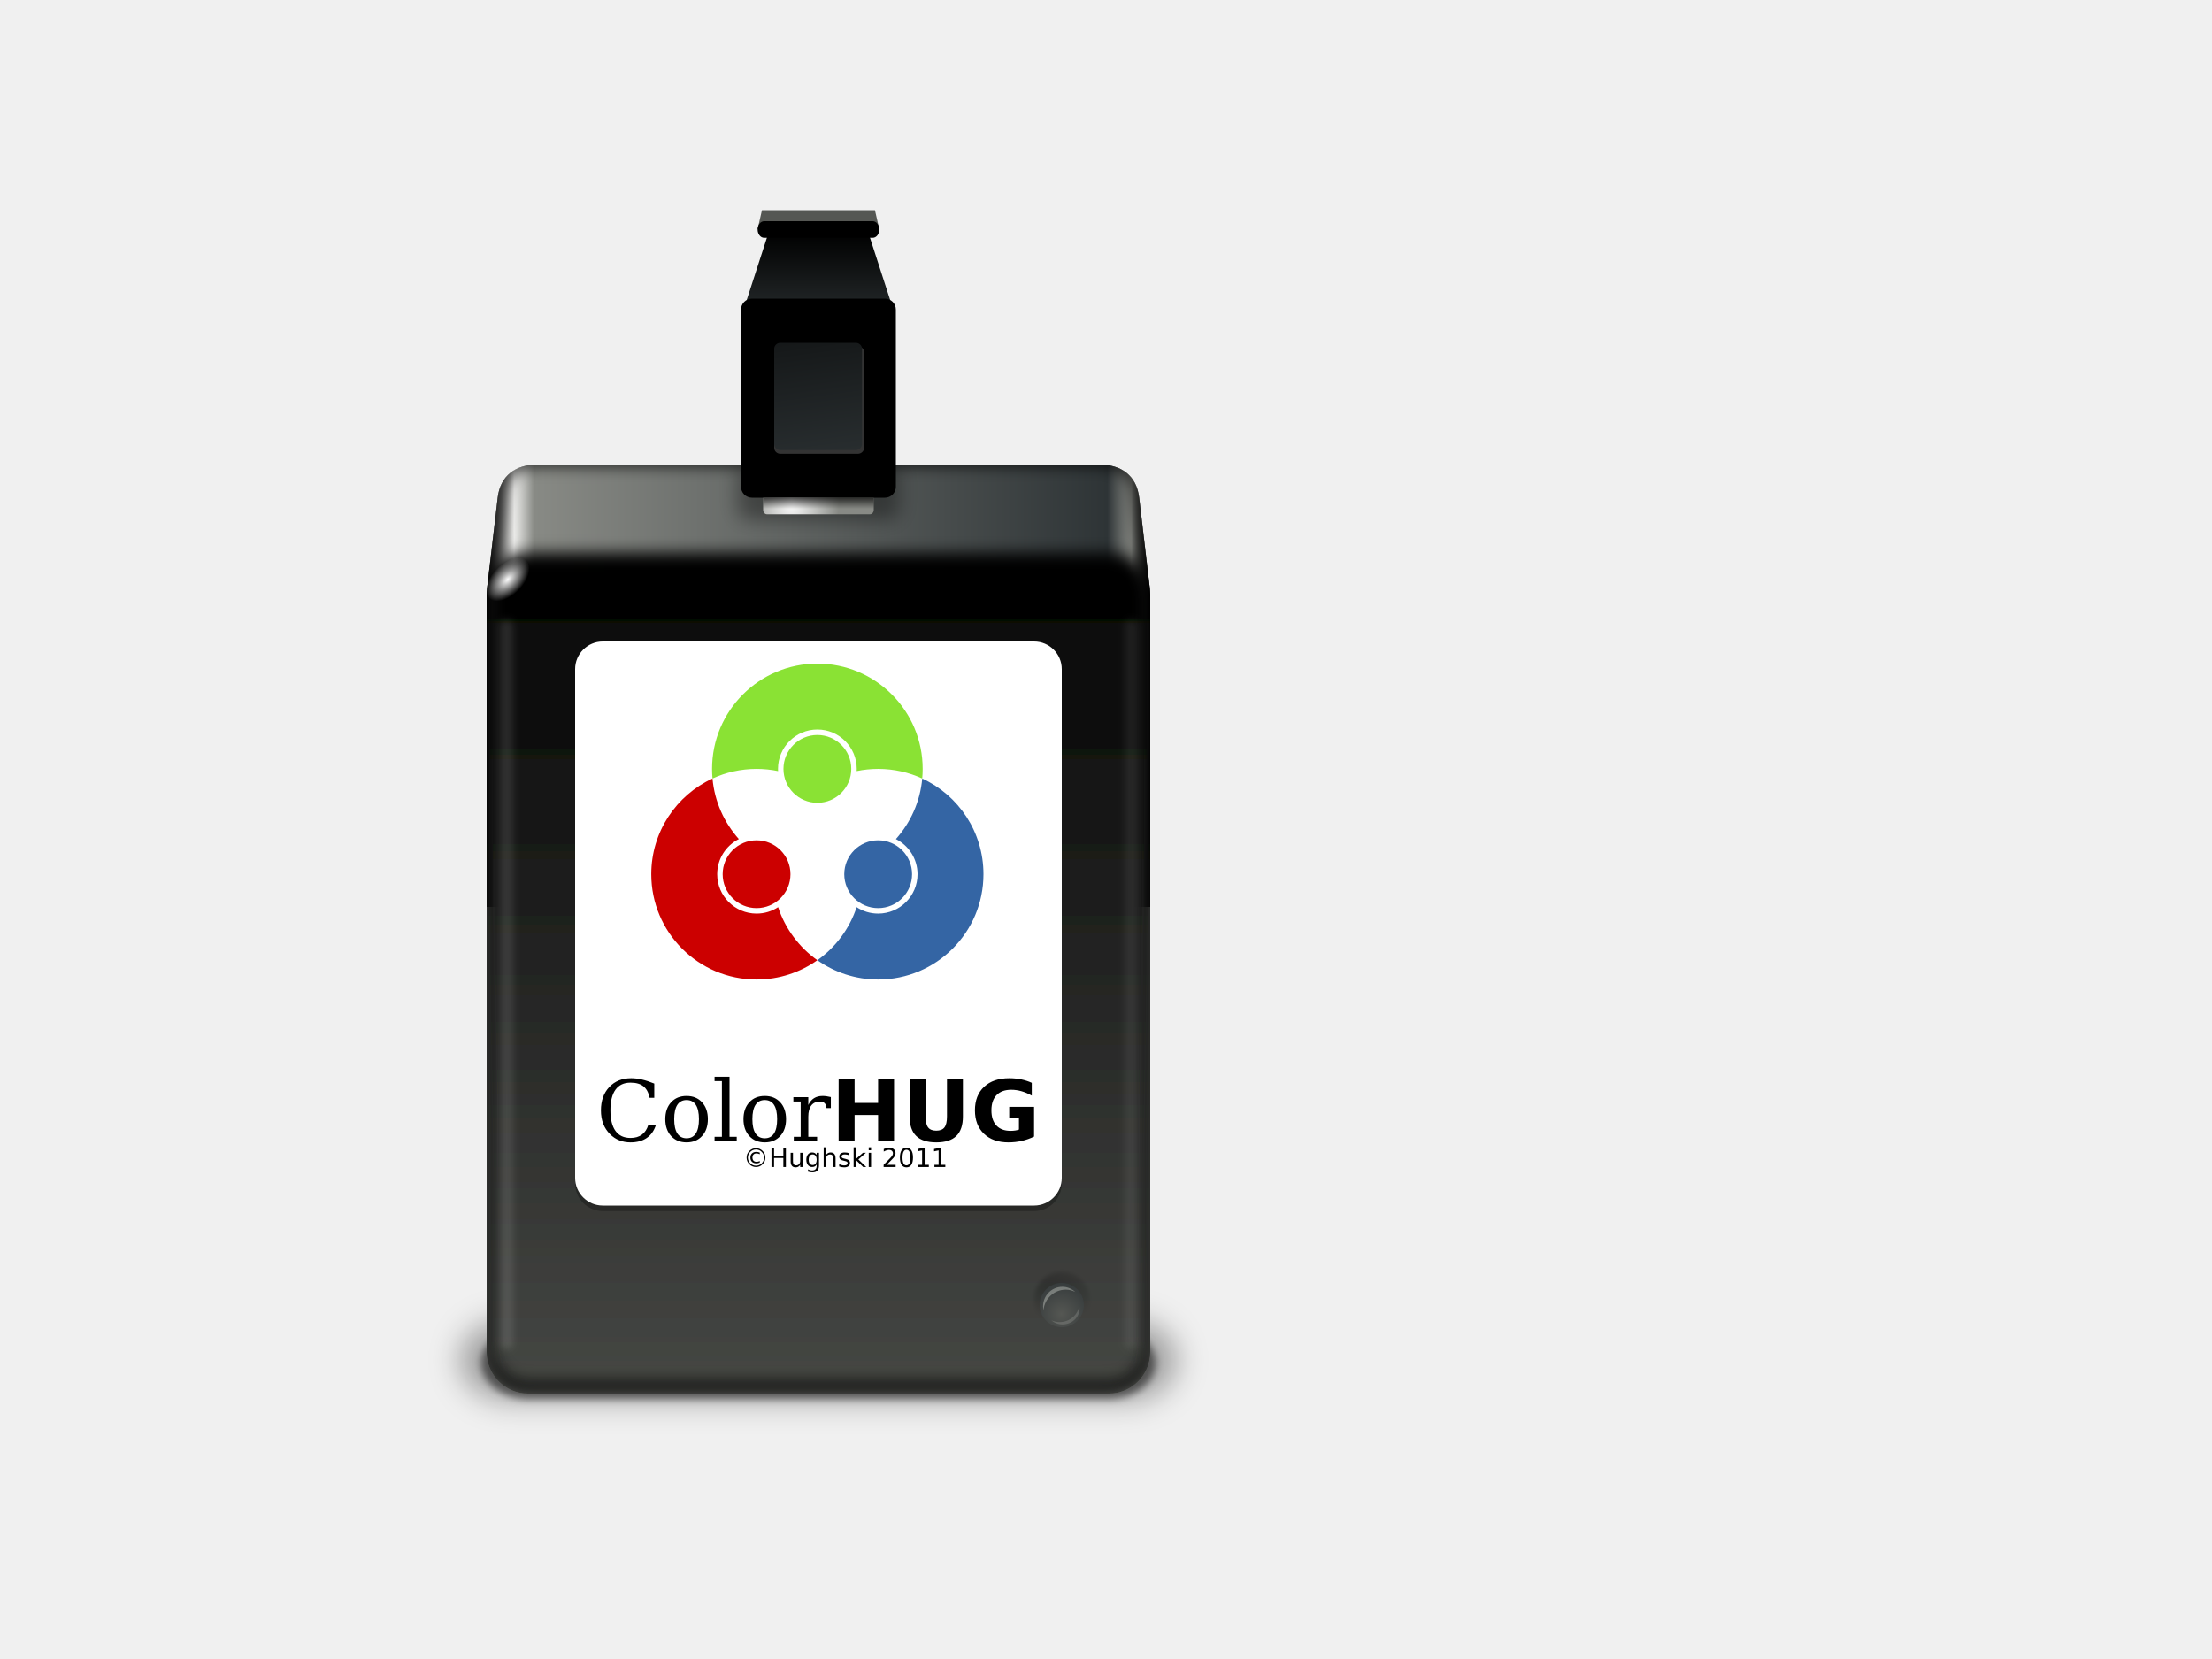
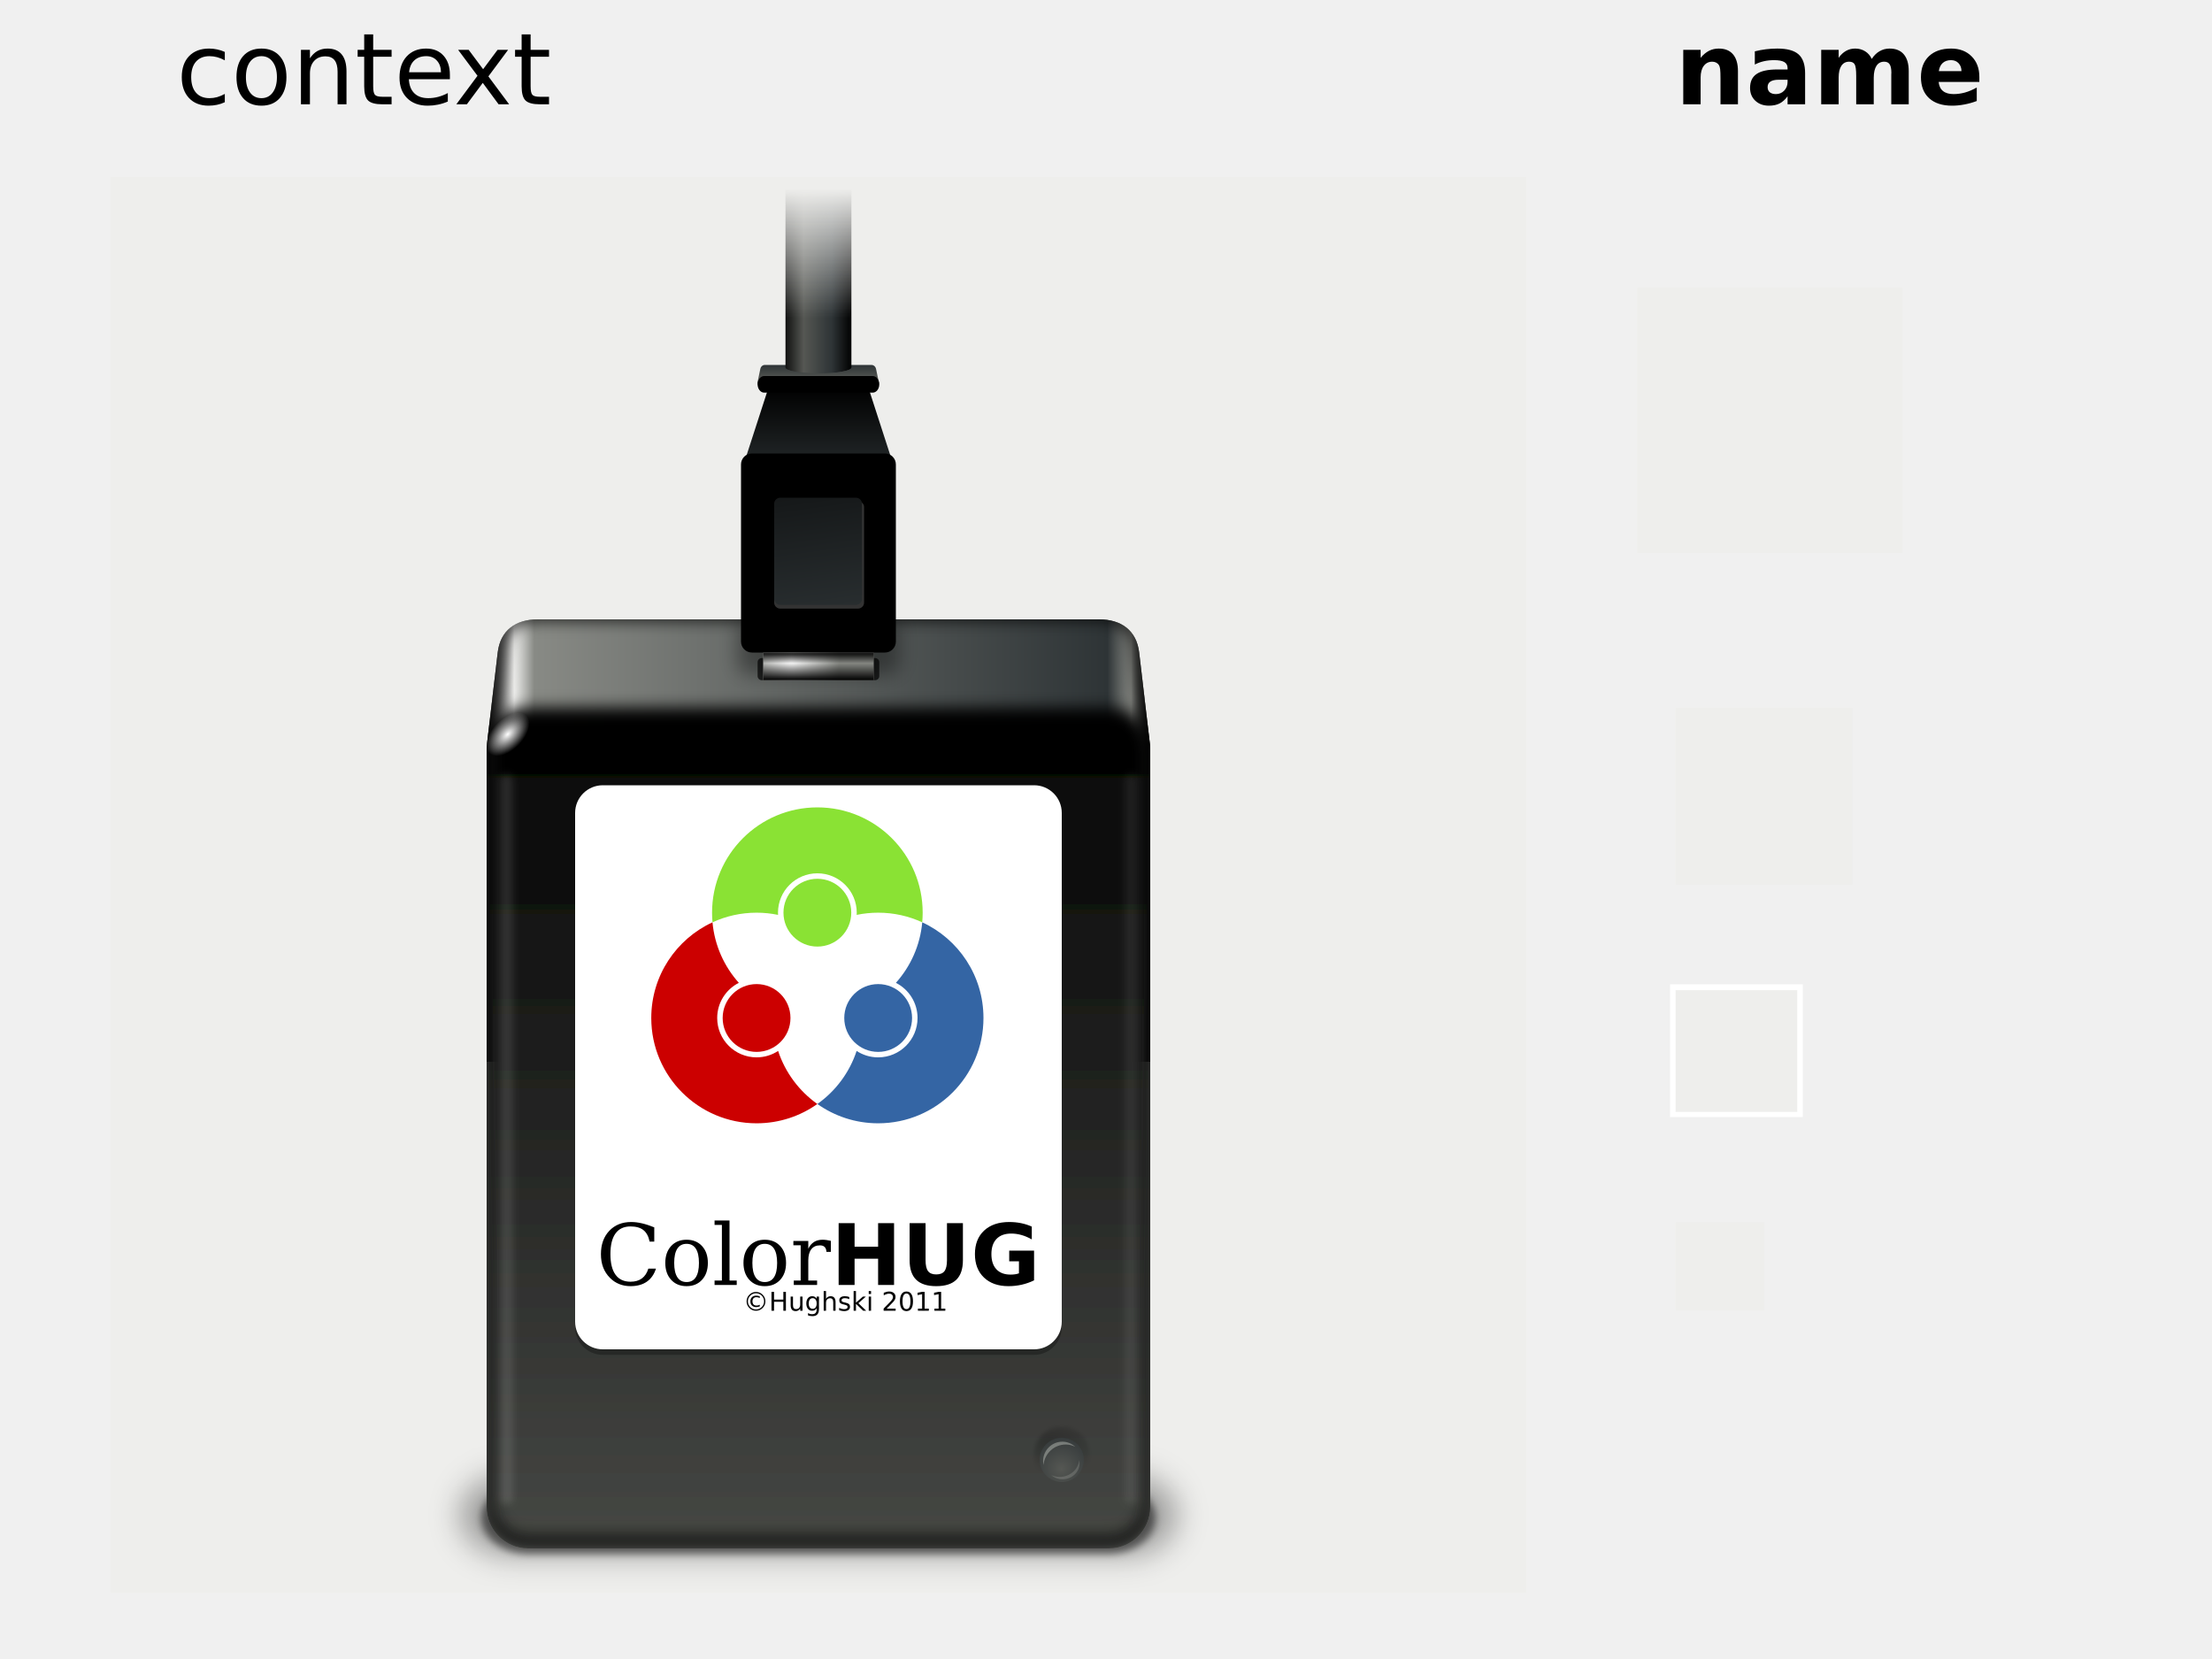
<svg xmlns="http://www.w3.org/2000/svg" xmlns:xlink="http://www.w3.org/1999/xlink" width="400" height="300" id="svg11300" version="1.0" style="display:inline;enable-background:new">
  <defs id="defs3">
+     <linearGradient id="linearGradient4132">
+       <stop style="stop-color:#000000;stop-opacity:1" offset="0" id="stop4134" />
+       <stop style="stop-color:#ffffff;stop-opacity:1" offset="1" id="stop4136" />
+     </linearGradient>
+     <linearGradient id="linearGradient4072">
+       <stop style="stop-color:#000000;stop-opacity:1;" offset="0" id="stop4074" />
+       <stop id="stop4082" offset="0.319" style="stop-color:#555753;stop-opacity:1" />
+       <stop id="stop4080" offset="0.721" style="stop-color:#2e3436;stop-opacity:1" />
+       <stop style="stop-color:#000000;stop-opacity:1" offset="1" id="stop4076" />
+     </linearGradient>
+     <linearGradient id="linearGradient3945">
+       <stop style="stop-color:#555753;stop-opacity:1;" offset="0" id="stop3947" />
+       <stop style="stop-color:#2e3436;stop-opacity:1" offset="1" id="stop3949" />
+     </linearGradient>
+     <linearGradient id="linearGradient3932">
+       <stop style="stop-color:#000000;stop-opacity:1;" offset="0" id="stop3934" />
+       <stop style="stop-color:#000000;stop-opacity:0;" offset="1" id="stop3936" />
+     </linearGradient>
    <linearGradient id="linearGradient4128">
-       <stop style="stop-color:#000000;stop-opacity:1;" offset="0" id="stop4130" />
+       <stop style="stop-color:#000000;stop-opacity:0.814" offset="0" id="stop4130" />
      <stop style="stop-color:#000000;stop-opacity:0;" offset="1" id="stop4132" />
    </linearGradient>
    <linearGradient id="linearGradient4071">
      <stop id="stop4073" offset="0" style="stop-color:#ffffff;stop-opacity:1" />
      <stop id="stop4075" offset="1" style="stop-color:#888a85;stop-opacity:1" />
    </linearGradient>
    <linearGradient id="linearGradient4028">
      <stop style="stop-color:#ffffff;stop-opacity:1" offset="0" id="stop4031" />
      <stop style="stop-color:#d3d7cf;stop-opacity:1" offset="1" id="stop4033" />
    </linearGradient>
    <linearGradient id="linearGradient3952">
      <stop style="stop-color:#000000;stop-opacity:1" offset="0" id="stop3954" />
      <stop style="stop-color:#2e3436;stop-opacity:1" offset="1" id="stop3956" />
    </linearGradient>
    <linearGradient id="linearGradient3908">
      <stop style="stop-color:#000000;stop-opacity:1;" offset="0" id="stop3910" />
      <stop style="stop-color:#2e3436;stop-opacity:1" offset="1" id="stop3912" />
    </linearGradient>
    <linearGradient id="linearGradient4335">
      <stop style="stop-color:#000000;stop-opacity:1;" offset="0" id="stop4337" />
      <stop style="stop-color:#000000;stop-opacity:0;" offset="1" id="stop4339" />
    </linearGradient>
    <linearGradient id="linearGradient4213">
      <stop style="stop-color:#555753;stop-opacity:1" offset="0" id="stop4215" />
      <stop style="stop-color:#2e3436;stop-opacity:1" offset="1" id="stop4217" />
    </linearGradient>
    <linearGradient id="linearGradient4092">
      <stop style="stop-color:#000000;stop-opacity:1" offset="0" id="stop4094" />
      <stop style="stop-color:#555753;stop-opacity:1" offset="1" id="stop4096" />
    </linearGradient>
    <linearGradient id="linearGradient4084">
      <stop style="stop-color:#ffffff;stop-opacity:1;" offset="0" id="stop4086" />
      <stop style="stop-color:#ffffff;stop-opacity:0;" offset="1" id="stop4088" />
    </linearGradient>
    <linearGradient id="linearGradient4020">
      <stop style="stop-color:#000000;stop-opacity:1" offset="0" id="stop4022" />
      <stop id="stop4028" offset="0.043" style="stop-color:#eeeeec;stop-opacity:1" />
      <stop style="stop-color:#888a85;stop-opacity:1" offset="0.073" id="stop4030" />
      <stop id="stop4036" offset="0.935" style="stop-color:#2e3436;stop-opacity:1" />
      <stop id="stop4032" offset="0.971" style="stop-color:#888a85;stop-opacity:1" />
      <stop style="stop-color:#000000;stop-opacity:1" offset="1" id="stop4024" />
    </linearGradient>
    <clipPath clipPathUnits="userSpaceOnUse" id="clipPath3956">
      <path id="path3958" d="m 97.25,84 c -4.016,0 -6.781,2 -7.25,6 l -1.938,16.5 0,0.062 C 88.025,106.868 88,107.184 88,107.5 l 0,56.5 0,80.5 c 0,4.155 3.345,7.5 7.5,7.5 l 105,0 c 4.155,0 7.5,-3.345 7.5,-7.5 l 0,-80.5 0,-56.5 c 0,-0.316 -0.025,-0.632 -0.062,-0.938 l 0,-0.062 L 206,90 c -0.469,-4 -3.233,-6 -7.25,-6 l -101.5,0 z" style="color:#000000;fill:none;stroke:#000000;stroke-width:2;marker:none;visibility:visible;display:inline;overflow:visible;enable-background:accumulate" />
    </clipPath>
    <filter id="filter3964">
      <feGaussianBlur stdDeviation="1.44" id="feGaussianBlur3966" />
    </filter>
    <filter id="filter4008">
      <feGaussianBlur stdDeviation="1.36" id="feGaussianBlur4010" />
    </filter>
    <linearGradient xlink:href="#linearGradient4020" id="linearGradient4026" x1="87.827" y1="90" x2="208.048" y2="90" gradientUnits="userSpaceOnUse" />
    <radialGradient xlink:href="#linearGradient4084" id="radialGradient4090" cx="92.688" cy="106.438" fx="92.688" fy="106.438" r="2.438" gradientUnits="userSpaceOnUse" />
    <linearGradient xlink:href="#linearGradient4092" id="linearGradient4098" x1="150.709" y1="98.195" x2="150.709" y2="284.636" gradientUnits="userSpaceOnUse" />
    <filter id="filter4148">
      <feGaussianBlur stdDeviation="0.381" id="feGaussianBlur4150" />
    </filter>
    <radialGradient xlink:href="#linearGradient4213" id="radialGradient4219" cx="193.845" cy="241.227" fx="193.845" fy="241.227" r="5.875" gradientUnits="userSpaceOnUse" gradientTransform="matrix(1.766655,0,0,1.766655,-148.5554,-185.8258)" />
    <filter id="filter4273" x="-0.013" width="1.026" y="-0.124" height="1.248">
      <feGaussianBlur stdDeviation="0.673" id="feGaussianBlur4275" />
    </filter>
    <filter id="filter4325" x="-0.048" width="1.096" y="-0.45" height="1.9">
      <feGaussianBlur stdDeviation="2.439" id="feGaussianBlur4327" />
    </filter>
    <radialGradient xlink:href="#linearGradient4335" id="radialGradient4341" cx="191.572" cy="235.15" fx="191.572" fy="235.15" r="6.653" gradientUnits="userSpaceOnUse" gradientTransform="matrix(2.082972,6.0565865e-7,-2.9216155e-7,1.004798,-207.4677,-1.128323)" />
    <filter id="filter3838" x="-0.697" width="2.394" y="-0.012" height="1.024">
      <feGaussianBlur stdDeviation="0.672" id="feGaussianBlur3840" />
    </filter>
    <filter color-interpolation-filters="sRGB" id="filter3838-4" x="-0.697" width="2.394" y="-0.012" height="1.024">
      <feGaussianBlur stdDeviation="0.672" id="feGaussianBlur3840-6" />
    </filter>
-     <linearGradient xlink:href="#linearGradient3908" id="linearGradient3914" x1="148" y1="43.862" x2="148" y2="62.414" gradientUnits="userSpaceOnUse" gradientTransform="translate(0,-2)" />
-     <linearGradient xlink:href="#linearGradient3952" id="linearGradient3958" x1="133.434" y1="41.5" x2="140.33" y2="92" gradientUnits="userSpaceOnUse" gradientTransform="translate(0,-2)" />
-     <filter id="filter3986" x="-0.073" width="1.146" y="-0.205" height="1.409">
-       <feGaussianBlur stdDeviation="0.853" id="feGaussianBlur3988" />
-     </filter>
+     <linearGradient xlink:href="#linearGradient3908" id="linearGradient3914" x1="148" y1="43.862" x2="148" y2="62.414" gradientUnits="userSpaceOnUse" gradientTransform="translate(0,26)" />
+     <linearGradient xlink:href="#linearGradient3952" id="linearGradient3958" x1="133.434" y1="41.5" x2="140.33" y2="92" gradientUnits="userSpaceOnUse" gradientTransform="translate(0,26)" />
    <filter id="filter4022" x="-0.139" width="1.279" y="-0.391" height="1.781">
      <feGaussianBlur stdDeviation="1.627" id="feGaussianBlur4024" />
    </filter>
    <radialGradient xlink:href="#linearGradient4028" id="radialGradient4035" cx="142.145" cy="90.235" fx="142.145" fy="90.235" r="12" gradientTransform="matrix(1,0,0,1.654779,0,-59.31889)" gradientUnits="userSpaceOnUse" />
    <radialGradient xlink:href="#linearGradient4028-2" id="radialGradient4035-9" cx="142.145" cy="90.235" fx="142.145" fy="90.235" r="12" gradientTransform="matrix(1,0,0,1.654779,0,-59.31889)" gradientUnits="userSpaceOnUse" />
    <linearGradient id="linearGradient4028-2">
      <stop style="stop-color:#ffffff;stop-opacity:1" offset="0" id="stop4031-8" />
      <stop style="stop-color:#d3d7cf;stop-opacity:1" offset="1" id="stop4033-0" />
    </linearGradient>
-     <radialGradient r="12" fy="90.235" fx="142.145" cy="90.235" cx="142.145" gradientTransform="matrix(0.7168149,0,0,1.423404,41.2292,-38.44082)" gradientUnits="userSpaceOnUse" id="radialGradient4052" xlink:href="#linearGradient4071" />
+     <radialGradient r="12" fy="90.235" fx="142.145" cy="90.235" cx="142.145" gradientTransform="matrix(0.7168149,0,0,2.014949,41.2292,-63.06557)" gradientUnits="userSpaceOnUse" id="radialGradient4052" xlink:href="#linearGradient4071" />
    <radialGradient r="12" fy="90.235" fx="142.145" cy="90.235" cx="142.145" gradientTransform="matrix(0.7168149,0,0,1.423404,41.2292,-38.44082)" gradientUnits="userSpaceOnUse" id="radialGradient4052-0" xlink:href="#linearGradient4071-1" />
    <linearGradient id="linearGradient4071-1">
      <stop id="stop4073-6" offset="0" style="stop-color:#ffffff;stop-opacity:1" />
      <stop id="stop4075-6" offset="1" style="stop-color:#888a85;stop-opacity:1" />
    </linearGradient>
-     <linearGradient xlink:href="#linearGradient4128" id="linearGradient4134" x1="148" y1="90" x2="148" y2="92" gradientUnits="userSpaceOnUse" />
+     <linearGradient xlink:href="#linearGradient4128" id="linearGradient4134" x1="148" y1="90.374" x2="148" y2="92" gradientUnits="userSpaceOnUse" gradientTransform="translate(0,28)" />
+     <radialGradient r="12" fy="90.235" fx="142.145" cy="90.235" cx="142.145" gradientTransform="matrix(0.7168149,0,0,2.014949,41.2292,-91.06557)" gradientUnits="userSpaceOnUse" id="radialGradient4052-9" xlink:href="#linearGradient4071-8" />
+     <linearGradient id="linearGradient4071-8">
+       <stop id="stop4073-8" offset="0" style="stop-color:#ffffff;stop-opacity:1" />
+       <stop id="stop4075-5" offset="1" style="stop-color:#888a85;stop-opacity:1" />
+     </linearGradient>
+     <linearGradient xlink:href="#linearGradient3932" id="linearGradient3938" x1="148" y1="95" x2="148" y2="88.188" gradientUnits="userSpaceOnUse" gradientTransform="matrix(1,0,0,0.4587156,0,79.42202)" />
+     <linearGradient xlink:href="#linearGradient3945" id="linearGradient3951" x1="148" y1="56.162" x2="148" y2="53.903" gradientUnits="userSpaceOnUse" />
+     <filter id="filter4027">
+       <feGaussianBlur stdDeviation="1.424" id="feGaussianBlur4029" />
+     </filter>
+     <filter id="filter4068" x="-0.219" width="1.438" y="-0.045" height="1.09">
+       <feGaussianBlur stdDeviation="0.707" id="feGaussianBlur4070" />
+     </filter>
+     <linearGradient xlink:href="#linearGradient4072" id="linearGradient4078" x1="141.25" y1="34.594" x2="154" y2="34.594" gradientUnits="userSpaceOnUse" gradientTransform="translate(0,12)" />
+     <linearGradient xlink:href="#linearGradient4072-0" id="linearGradient4078-0" x1="141.25" y1="34.594" x2="154" y2="34.594" gradientUnits="userSpaceOnUse" />
+     <linearGradient id="linearGradient4072-0">
+       <stop style="stop-color:#000000;stop-opacity:1;" offset="0" id="stop4074-8" />
+       <stop id="stop4082-7" offset="0.319" style="stop-color:#555753;stop-opacity:1" />
+       <stop id="stop4080-5" offset="0.721" style="stop-color:#2e3436;stop-opacity:1" />
+       <stop style="stop-color:#000000;stop-opacity:1" offset="1" id="stop4076-1" />
+     </linearGradient>
+     <linearGradient xlink:href="#linearGradient4132" id="linearGradient4138" x1="147.25" y1="33.498" x2="147.25" y2="50.75" gradientUnits="userSpaceOnUse" />
+     <linearGradient xlink:href="#linearGradient4132" id="linearGradient4152" gradientUnits="userSpaceOnUse" x1="147.25" y1="22.139" x2="147.25" y2="45.47" gradientTransform="translate(0,12)" />
+     <linearGradient xlink:href="#linearGradient4132" id="linearGradient4158" gradientUnits="userSpaceOnUse" gradientTransform="translate(0,12)" x1="147.25" y1="22.139" x2="147.25" y2="45.47" />
+     <mask maskUnits="userSpaceOnUse" id="mask4154">
+       <path style="color:#000000;fill:url(#linearGradient4158);fill-opacity:1;fill-rule:nonzero;stroke:none;stroke-width:2;marker:none;visibility:visible;display:inline;overflow:visible;enable-background:accumulate" d="m 142,25.656 0,40.781 c 0,0.604 2.686,1.094 6,1.094 3.314,0 6,-0.49 6,-1.094 l 0,-40.781 -12,0 z" id="path4156" />
+     </mask>
  </defs>
  <g style="display:inline" id="layer1">
-     <g id="layer2" style="display:none">
+     <g id="layer2" style="display:inline">
      <rect style="fill:#eeeeec;fill-opacity:1;fill-rule:nonzero;stroke:none;stroke-width:2;marker:none;visibility:visible;display:inline;overflow:visible;enable-background:accumulate" id="rect6284" width="48" height="48" x="296.062" y="51.996" />
      <rect y="127.996" x="303" height="32" width="32" id="rect6592" style="fill:#eeeeec;fill-opacity:1;fill-rule:nonzero;stroke:none;stroke-width:2;marker:none;visibility:visible;display:inline;overflow:visible;enable-background:accumulate" />
      <rect y="178" x="302" height="24" width="24" id="rect5028" style="fill:#ffffff;fill-opacity:1;fill-rule:nonzero;stroke:none;stroke-width:2;marker:none;visibility:visible;display:inline;overflow:visible;enable-background:accumulate" />
      <rect y="221" x="303" height="16" width="16" id="rect6833" style="fill:#eeeeec;fill-opacity:1;fill-rule:nonzero;stroke:none;stroke-width:2;marker:none;visibility:visible;display:inline;overflow:visible;enable-background:accumulate" />
      <rect style="fill:#eeeeec;fill-opacity:1;fill-rule:nonzero;stroke:none;stroke-width:2;marker:none;visibility:visible;display:inline;overflow:visible;enable-background:accumulate" id="rect6749" width="22" height="22" x="303" y="179.059" />
      <text id="context" style="font-size:18px;font-style:normal;font-variant:normal;font-weight:normal;font-stretch:normal;fill:#000000;fill-opacity:1;stroke:none;display:inline;enable-background:new;font-family:DejaVu Sans;-inkscape-font-specification:DejaVu Sans" x="31.871" xml:space="preserve" y="18.86">
        <tspan id="tspan2716" x="31.871" y="18.86" style="font-style:normal;font-variant:normal;font-weight:normal;font-stretch:normal;font-family:DejaVu Sans;-inkscape-font-specification:DejaVu Sans">context</tspan>
      </text>
      <text id="icon-name" style="font-size:18px;font-style:normal;font-variant:normal;font-weight:bold;font-stretch:normal;text-align:start;line-height:125%;writing-mode:lr-tb;text-anchor:start;fill:#000000;fill-opacity:1;stroke:none;display:inline;enable-background:new;font-family:DejaVu Sans;-inkscape-font-specification:DejaVu Sans Bold" x="302.871" xml:space="preserve" y="18.86">
        <tspan id="tspan3023" x="302.871" y="18.86" style="font-size:18px;font-style:normal;font-variant:normal;font-weight:bold;font-stretch:normal;font-family:DejaVu Sans;-inkscape-font-specification:DejaVu Sans Bold">name</tspan>
      </text>
      <rect y="32" x="20" height="256" width="256" id="rect6282" style="fill:#eeeeec;fill-opacity:1;fill-rule:nonzero;stroke:none;stroke-width:2;marker:none;visibility:visible;display:inline;overflow:visible;enable-background:accumulate" />
    </g>
    <g id="layer4" style="display:inline">
      <g id="g6154" style="fill:#ffffff" transform="matrix(1.25,0,0,1.25,-78,-47.25)" />
    </g>
    <g id="layer5" style="display:inline">
-       <path style="color:#000000;fill:url(#linearGradient3914);fill-opacity:1;fill-rule:nonzero;stroke:none;stroke-width:2;marker:none;visibility:visible;display:inline;overflow:visible;enable-background:accumulate" d="m 139,42 18,0 4,12.344 -26,0 z" id="rect3905" />
+       <path style="color:#000000;fill:url(#linearGradient3914);fill-opacity:1;fill-rule:nonzero;stroke:none;stroke-width:2;marker:none;visibility:visible;display:inline;overflow:visible;enable-background:accumulate" d="m 139,70 18,0 4,12.344 -26,0 z" id="rect3905" />
      <g id="g8198" transform="matrix(5.092804,0,0,2.238878,20.30169,129.4805)" style="opacity:0.4" />
      <g id="g8230" style="display:inline" transform="matrix(4.889087,0,0,4.889087,322.0604,251.8199)" />
      <path style="opacity:0.35;fill:none;stroke:#ffffff;stroke-width:1;stroke-linecap:butt;stroke-linejoin:miter;stroke-miterlimit:4;stroke-opacity:1;stroke-dasharray:none;stroke-dashoffset:0;marker:none;visibility:visible;display:inline;overflow:visible;enable-background:accumulate" id="path5171-2" d="m 711.969,228 c -1.908,1e-5 -3.497,0.758 -4.469,1.719 l 0,1.781 9,0 0,-1.75 c -0.966,-0.987 -2.591,-1.75 -4.531,-1.75 z" transform="translate(-7.8685593e-7,2.029528e-6)" />
-       <rect style="opacity:0.332;color:#000000;fill:#000000;fill-opacity:1;fill-rule:nonzero;stroke:none;stroke-width:2;marker:none;visibility:visible;display:inline;overflow:visible;filter:url(#filter4325);enable-background:accumulate" id="rect4239-7" width="121.873" height="13.006" x="87.064" y="240" rx="8.687" ry="6.503" transform="matrix(1.066791,0,0,1.133087,-9.885143,-33.30946)" />
-       <rect style="opacity:0.516;color:#000000;fill:#000000;fill-opacity:1;fill-rule:nonzero;stroke:none;stroke-width:2;marker:none;visibility:visible;display:inline;overflow:visible;enable-background:accumulate;filter:url(#filter4273)" id="rect4239" width="121.873" height="13.006" x="87.064" y="240" rx="8.687" ry="6.503" />
-       <g id="g3933" clip-path="url(#clipPath3956)">
+       <rect style="opacity:0.332;color:#000000;fill:#000000;fill-opacity:1;fill-rule:nonzero;stroke:none;stroke-width:2;marker:none;visibility:visible;display:inline;overflow:visible;filter:url(#filter4325);enable-background:accumulate" id="rect4239-7" width="121.873" height="13.006" x="87.064" y="240" rx="8.687" ry="6.503" transform="matrix(1.066791,0,0,1.133087,-9.885143,-5.309456)" />
+       <rect style="opacity:0.516;color:#000000;fill:#000000;fill-opacity:1;fill-rule:nonzero;stroke:none;stroke-width:2;marker:none;visibility:visible;display:inline;overflow:visible;filter:url(#filter4273);enable-background:accumulate" id="rect4239" width="121.873" height="13.006" x="87.064" y="268" rx="8.687" ry="6.503" />
+       <g id="g3933" clip-path="url(#clipPath3956)" transform="translate(0,28)">
        <path style="color:#000000;fill:#888a85;fill-opacity:1;fill-rule:nonzero;stroke:none;stroke-width:2;marker:none;visibility:visible;display:inline;overflow:visible;enable-background:accumulate" d="m 97.25,84 c -4.016,0 -6.781,2 -7.25,6 l -1.938,16.5 0,0.062 C 88.025,106.868 88,107.184 88,107.5 l 0,56.5 0,80.5 c 0,4.155 3.345,7.5 7.5,7.5 l 105,0 c 4.155,0 7.5,-3.345 7.5,-7.5 l 0,-80.5 0,-56.5 c 0,-0.316 -0.025,-0.632 -0.062,-0.938 l 0,-0.062 L 206,90 c -0.469,-4 -3.233,-6 -7.25,-6 l -101.5,0 z" id="rect3003-6-3-9" />
        <path id="rect3003-6-3" d="M 97.25,84 C 93.234,84 90.469,86 90,90 L 88.062,106.562 88,107.5 l 0,56.5 120,0 0,-56.5 -0.062,-0.938 L 206,90 c -0.469,-4 -3.233,-6 -7.25,-6 l -101.5,0 z" style="color:#000000;fill:url(#linearGradient4026);fill-opacity:1;fill-rule:nonzero;stroke:none;stroke-width:2;marker:none;visibility:visible;display:inline;overflow:visible;enable-background:accumulate" />
-         <rect style="opacity:0.353;color:#000000;fill:#000000;fill-opacity:1;fill-rule:nonzero;stroke:none;stroke-width:2;marker:none;visibility:visible;display:inline;overflow:visible;enable-background:accumulate;filter:url(#filter4022)" id="rect3866-7" width="28" height="10" x="134" y="82" rx="2.05" ry="2.05" transform="matrix(1.042222,0,0,1,-6.248853,2.000003)" />
-         <rect ry="7.5" rx="7.5" y="100" x="88" height="152" width="120" id="rect3003" style="color:#000000;fill:url(#linearGradient4098);fill-opacity:1;fill-rule:nonzero;stroke:none;stroke-width:2;marker:none;visibility:visible;display:inline;overflow:visible;enable-background:accumulate;filter:url(#filter4008)" />
+         <rect style="opacity:0.353;color:#000000;fill:#000000;fill-opacity:1;fill-rule:nonzero;stroke:none;stroke-width:2;marker:none;visibility:visible;display:inline;overflow:visible;filter:url(#filter4022);enable-background:accumulate" id="rect3866-7" width="28" height="10" x="134" y="82" rx="2.05" ry="2.05" transform="matrix(1.042222,0,0,1,-6.248853,2.000003)" />
+         <rect ry="7.5" rx="7.5" y="100" x="88" height="152" width="120" id="rect3003" style="color:#000000;fill:url(#linearGradient4098);fill-opacity:1;fill-rule:nonzero;stroke:none;stroke-width:2;marker:none;visibility:visible;display:inline;overflow:visible;filter:url(#filter4008);enable-background:accumulate" />
        <path id="rect3003-7" d="m 97.25,83 c -4.016,0 -6.781,2 -7.25,6 l -1.938,17.5 0,0.062 C 88.025,106.868 88,107.184 88,107.5 l 0,56.5 0,79.5 c 0,4.155 3.345,7.5 7.5,7.5 l 105,0 c 4.155,0 7.5,-3.345 7.5,-7.5 l 0,-79.5 0,-56.5 c 0,-0.316 -0.025,-0.632 -0.062,-0.938 l 0,-0.062 L 206,89 c -0.469,-4 -3.233,-6 -7.25,-6 z" style="color:#000000;fill:none;stroke:#000000;stroke-width:2;marker:none;visibility:visible;display:inline;overflow:visible;filter:url(#filter3964);enable-background:accumulate" />
      </g>
-       <rect style="color:#000000;fill:url(#radialGradient4052);fill-opacity:1;fill-rule:nonzero;stroke:none;stroke-width:2;marker:none;visibility:visible;display:inline;overflow:visible;enable-background:accumulate" id="rect4026" width="20" height="4.812" x="138" y="88.188" rx="0.677" ry="0.812" />
-       <rect ry="5" rx="5" y="117" x="104" height="102" width="88" id="rect3036-5" style="color:#000000;fill:#000000;fill-opacity:1;fill-rule:nonzero;stroke:none;stroke-width:2;marker:none;visibility:visible;display:inline;overflow:visible;enable-background:accumulate;opacity:0.282" />
-       <g id="g3038">
+       <rect style="opacity:0.695;color:#000000;fill:#000000;fill-opacity:1;fill-rule:nonzero;stroke:none;stroke-width:2;marker:none;visibility:visible;display:inline;overflow:visible;enable-background:accumulate" id="rect3896" width="22" height="4" x="137" y="119" rx="0.75" ry="0.75" />
+       <rect style="color:#000000;fill:url(#radialGradient4052);fill-opacity:1;fill-rule:nonzero;stroke:none;stroke-width:2;marker:none;visibility:visible;display:inline;overflow:visible;enable-background:accumulate" id="rect4026" width="20" height="6.812" x="138" y="116.188" rx="0" ry="0" />
+       <rect ry="5" rx="5" y="143" x="104" height="102" width="88" id="rect3036-5" style="opacity:0.282;color:#000000;fill:#000000;fill-opacity:1;fill-rule:nonzero;stroke:none;stroke-width:2;marker:none;visibility:visible;display:inline;overflow:visible;enable-background:accumulate" />
+       <g id="g3038" transform="translate(0,26)">
        <rect ry="5" rx="5" y="116" x="104" height="102" width="88" id="rect3036" style="color:#000000;fill:#ffffff;fill-opacity:1;fill-rule:nonzero;stroke:none;stroke-width:2;marker:none;visibility:visible;display:inline;overflow:visible;enable-background:accumulate" />
        <g id="g3010" style="display:inline" transform="matrix(0.1278045,0,0,0.1278045,101.7965,95.54137)">
          <g id="g3513" transform="matrix(0.726829,0,0,0.726829,98.3415,113.332)">
            <path id="path2996-8-8-7" d="M 564.156,331.125 C 560.067,376.197 541.385,417.054 512.875,448.938 537.859,461.566 555,487.467 555,517.375 555,559.704 520.673,594 478.344,594 c -15.487,0 -29.884,-4.601 -41.938,-12.5 -13.849,42.093 -40.94,78.181 -76.375,103.281 33.427,23.667 74.239,37.594 118.312,37.594 113.218,0 205,-91.782 205,-205 0,-82.582 -48.825,-153.776 -119.188,-186.25 z" style="color:#000000;fill:#3465a4;fill-opacity:1;fill-rule:nonzero;stroke:none;stroke-width:2;marker:none;visibility:visible;display:inline;overflow:visible;enable-background:accumulate" />
            <path id="path2996-4" d="m 360,107.375 c -113.218,0 -205,91.782 -205,205 0,6.33 0.313,12.566 0.875,18.75 26.096,-12.039 55.156,-18.75 85.781,-18.75 14.341,0 28.336,1.48 41.844,4.281 -0.078,-1.421 -0.156,-2.841 -0.156,-4.281 0,-42.329 34.327,-76.656 76.656,-76.656 42.329,0 76.656,34.327 76.656,76.656 0,1.44 -0.078,2.861 -0.156,4.281 13.508,-2.801 27.503,-4.281 41.844,-4.281 30.625,0 59.685,6.711 85.781,18.75 0.562,-6.184 0.875,-12.42 0.875,-18.75 0,-113.218 -91.782,-205 -205,-205 z" style="color:#000000;fill:#8ae234;fill-opacity:1;fill-rule:nonzero;stroke:none;stroke-width:2;marker:none;visibility:visible;display:inline;overflow:visible;enable-background:accumulate" />
            <path id="path2996-8-8-8-6" d="m 155.844,331.125 c -70.362,32.474 -119.188,103.668 -119.188,186.25 0,113.218 91.782,205 205,205 44.074,0 84.886,-13.926 118.312,-37.594 C 324.534,659.681 297.443,623.593 283.594,581.5 271.541,589.399 257.143,594 241.656,594 199.327,594 165,559.704 165,517.375 c 0,-29.908 17.141,-55.809 42.125,-68.438 -28.51,-31.884 -47.192,-72.74 -51.281,-117.812 z" style="color:#000000;fill:#cc0000;fill-opacity:1;fill-rule:nonzero;stroke:none;stroke-width:2;marker:none;visibility:visible;display:inline;overflow:visible;enable-background:accumulate" />
            <path transform="matrix(0.338462,0,0,0.338462,358.203,406.563)" d="m 550,327.362 c 0,107.696 -87.304,195 -195,195 -107.696,0 -195,-87.304 -195,-195 0,-107.696 87.304,-195 195,-195 107.696,0 195,87.304 195,195 z" id="path2996-8-8-1" style="color:#000000;fill:#3465a4;fill-opacity:1;fill-rule:nonzero;stroke:none;stroke-width:2;marker:none;visibility:visible;display:inline;overflow:visible;enable-background:accumulate" />
            <path transform="matrix(0.338462,0,0,0.338462,239.846,201.563)" d="m 550,327.362 c 0,107.696 -87.304,195 -195,195 -107.696,0 -195,-87.304 -195,-195 0,-107.696 87.304,-195 195,-195 107.696,0 195,87.304 195,195 z" id="path2996-8-8-1-5" style="color:#000000;fill:#8ae234;fill-opacity:1;fill-rule:nonzero;stroke:none;stroke-width:2;marker:none;visibility:visible;display:inline;overflow:visible;enable-background:accumulate" />
            <path transform="matrix(0.338462,0,0,0.338462,121.489,406.563)" d="m 550,327.362 c 0,107.696 -87.304,195 -195,195 -107.696,0 -195,-87.304 -195,-195 0,-107.696 87.304,-195 195,-195 107.696,0 195,87.304 195,195 z" id="path2996-8-8-1-5-7" style="color:#000000;fill:#cc0000;fill-opacity:1;fill-rule:nonzero;stroke:none;stroke-width:2;marker:none;visibility:visible;display:inline;overflow:visible;enable-background:accumulate" />
          </g>
          <text xml:space="preserve" style="font-size:120px;font-style:normal;font-variant:normal;font-weight:normal;font-stretch:normal;line-height:125%;letter-spacing:0px;word-spacing:0px;fill:#000000;fill-opacity:1;stroke:none;font-family:DejaVu Serif;-inkscape-font-specification:DejaVu Serif" x="47.028" y="867.099" id="text3468">
            <tspan id="tspan3470" x="47.028" y="867.099" style="font-size:120px;font-weight:normal;fill:#000000;-inkscape-font-specification:DejaVu Serif">Color<tspan style="font-style:normal;font-variant:normal;font-weight:bold;font-stretch:normal;fill:#000000;font-family:DejaVu Sans;-inkscape-font-specification:DejaVu Sans Bold" id="tspan3476">HUG</tspan>
            </tspan>
          </text>
          <text xml:space="preserve" style="font-size:36.681px;font-style:normal;font-weight:normal;text-align:end;line-height:125%;letter-spacing:0px;word-spacing:0px;text-anchor:end;fill:#000000;fill-opacity:1;stroke:none;display:inline;font-family:DejaVu Sans;-inkscape-font-specification:DejaVu Sans" x="672.671" y="903.595" id="text3991-0-1-3">
            <tspan x="672.671" y="903.595" style="font-size:36.681px;font-style:normal;font-variant:normal;font-weight:normal;font-stretch:normal;text-align:end;line-height:125%;writing-mode:lr-tb;text-anchor:end;fill:#000000;font-family:DejaVu Sans;-inkscape-font-specification:DejaVu Sans" id="tspan4016-2-8">©Hughski 2011</tspan>
          </text>
        </g>
      </g>
-       <path style="color:#000000;fill:url(#radialGradient4090);fill-opacity:1;fill-rule:nonzero;stroke:none;stroke-width:2;marker:none;visibility:visible;display:inline;overflow:visible;enable-background:accumulate" id="path4082" d="m 95.125,106.438 a 2.438,2.438 0 1 1 -4.875,0 2.438,2.438 0 1 1 4.875,0 z" transform="matrix(1.395498,-1.395498,0.8050951,0.8050951,-123.225,148.4342)" />
-       <g id="g4329">
-         <path transform="matrix(0.8510638,0,0,0.8510638,26.89362,32.44681)" d="m 199.875,238 a 5.875,5.875 0 1 1 -11.75,0 5.875,5.875 0 1 1 11.75,0 z" id="path4124" style="color:#000000;fill:url(#radialGradient4341);fill-opacity:1;fill-rule:nonzero;stroke:none;stroke-width:2;marker:none;visibility:visible;display:inline;overflow:visible;filter:url(#filter4148);enable-background:accumulate;opacity:0.237" />
-         <path transform="matrix(0.6808511,0,0,0.6808511,59.9149,73.95745)" d="m 199.875,238 a 5.875,5.875 0 1 1 -11.75,0 5.875,5.875 0 1 1 11.75,0 z" id="path4124-0" style="color:#000000;fill:url(#radialGradient4219);fill-opacity:1;fill-rule:nonzero;stroke:none;stroke-width:2;marker:none;visibility:visible;display:inline;overflow:visible;enable-background:accumulate" />
+       <path style="color:#000000;fill:url(#radialGradient4090);fill-opacity:1;fill-rule:nonzero;stroke:none;stroke-width:2;marker:none;visibility:visible;display:inline;overflow:visible;enable-background:accumulate" id="path4082" d="m 95.125,106.438 a 2.438,2.438 0 1 1 -4.875,0 2.438,2.438 0 1 1 4.875,0 z" transform="matrix(1.395498,-1.395498,0.8050951,0.8050951,-123.225,176.4342)" />
+       <g id="g4329" transform="translate(0,28)">
+         <path transform="matrix(0.8510638,0,0,0.8510638,26.89362,32.44681)" d="m 199.875,238 c 0,3.245 -2.63,5.875 -5.875,5.875 -3.245,0 -5.875,-2.63 -5.875,-5.875 0,-3.245 2.63,-5.875 5.875,-5.875 3.245,0 5.875,2.63 5.875,5.875 z" id="path4124" style="opacity:0.237;color:#000000;fill:url(#radialGradient4341);fill-opacity:1;fill-rule:nonzero;stroke:none;stroke-width:2;marker:none;visibility:visible;display:inline;overflow:visible;filter:url(#filter4148);enable-background:accumulate" />
+         <path transform="matrix(0.6808511,0,0,0.6808511,59.9149,73.95745)" d="m 199.875,238 c 0,3.245 -2.63,5.875 -5.875,5.875 -3.245,0 -5.875,-2.63 -5.875,-5.875 0,-3.245 2.63,-5.875 5.875,-5.875 3.245,0 5.875,2.63 5.875,5.875 z" id="path4124-0" style="color:#000000;fill:url(#radialGradient4219);fill-opacity:1;fill-rule:nonzero;stroke:none;stroke-width:2;marker:none;visibility:visible;display:inline;overflow:visible;enable-background:accumulate" />
        <path id="path4124-0-5" d="m 192.111,232.703 c -1.925,0 -3.486,1.571 -3.486,3.509 0,0.242 0.026,0.466 0.072,0.694 0.2,-2.073 1.919,-3.691 4.031,-3.691 0.608,0 1.188,0.161 1.707,0.402 -0.618,-0.561 -1.426,-0.914 -2.324,-0.914 z" style="opacity:0.401;color:#000000;fill:#d3d7cf;fill-opacity:1;fill-rule:nonzero;stroke:none;stroke-width:2;marker:none;visibility:visible;display:inline;overflow:visible;enable-background:accumulate" />
        <path id="path4124-0-5-4" d="m 192.146,239.5 c 1.696,0 3.07,-1.291 3.07,-2.883 0,-0.199 -0.023,-0.383 -0.064,-0.571 -0.176,1.703 -1.69,3.033 -3.55,3.033 -0.536,0 -1.047,-0.132 -1.503,-0.33 0.544,0.461 1.256,0.751 2.047,0.751 z" style="opacity:0.191;color:#000000;fill:#d3d7cf;fill-opacity:1;fill-rule:nonzero;stroke:none;stroke-width:2;marker:none;visibility:visible;display:inline;overflow:visible;enable-background:accumulate" />
      </g>
-       <rect style="opacity:0.118;color:#000000;fill:#ffffff;fill-opacity:1;fill-rule:nonzero;stroke:none;stroke-width:2;marker:none;visibility:visible;display:inline;overflow:visible;enable-background:accumulate;filter:url(#filter3838)" id="rect3068" width="2.312" height="132" x="90.438" y="112" rx="1.156" ry="1.114" />
-       <rect style="opacity:0.078;color:#000000;fill:#ffffff;fill-opacity:1;fill-rule:nonzero;stroke:none;stroke-width:2;marker:none;visibility:visible;display:inline;overflow:visible;filter:url(#filter3838-4);enable-background:accumulate" id="rect3068-2" width="2.312" height="132" x="203.438" y="112" rx="1.156" ry="1.114" />
-       <rect style="color:#000000;fill:#000000;fill-opacity:1;fill-rule:nonzero;stroke:none;stroke-width:2;marker:none;visibility:visible;display:inline;overflow:visible;enable-background:accumulate" id="rect3866" width="28" height="36" x="134" y="54" rx="1.98" ry="1.98" />
-       <rect style="opacity:0.202;color:#000000;fill:#ffffff;fill-opacity:1;fill-rule:nonzero;stroke:none;stroke-width:2;marker:none;visibility:visible;display:inline;overflow:visible;enable-background:accumulate" id="rect3866-5-6" width="16.25" height="19.445" x="140" y="62.617" rx="1.131" ry="1.066" />
-       <path style="color:#000000;fill:#555753;fill-opacity:1;fill-rule:nonzero;stroke:none;stroke-width:2;marker:none;visibility:visible;display:inline;overflow:visible;enable-background:accumulate" d="m 137,41.438 22,0 L 158.214,38 137.786,38 z" id="rect3866-4" />
-       <rect style="color:#000000;fill:#000000;fill-opacity:1;fill-rule:nonzero;stroke:none;stroke-width:2;marker:none;visibility:visible;display:inline;overflow:visible;enable-background:accumulate" id="rect3866-0" width="22" height="3" x="137" y="40" rx="1.179" ry="1.5" />
-       <rect style="color:#000000;fill:url(#linearGradient3958);fill-opacity:1;fill-rule:nonzero;stroke:none;stroke-width:2;marker:none;visibility:visible;display:inline;overflow:visible;enable-background:accumulate" id="rect3866-5" width="15.875" height="19.383" x="140" y="62" rx="1.123" ry="1.066" />
-       <rect style="opacity:0.695;color:#000000;fill:url(#linearGradient4134);fill-opacity:1;fill-rule:nonzero;stroke:none;stroke-width:2;marker:none;visibility:visible;display:inline;overflow:visible;enable-background:accumulate" id="rect4026-5" width="20" height="2" x="138" y="90" rx="0" ry="0" />
+       <rect style="opacity:0.118;color:#000000;fill:#ffffff;fill-opacity:1;fill-rule:nonzero;stroke:none;stroke-width:2;marker:none;visibility:visible;display:inline;overflow:visible;filter:url(#filter3838);enable-background:accumulate" id="rect3068" width="2.312" height="132" x="90.438" y="140" rx="1.156" ry="1.114" />
+       <rect style="opacity:0.078;color:#000000;fill:#ffffff;fill-opacity:1;fill-rule:nonzero;stroke:none;stroke-width:2;marker:none;visibility:visible;display:inline;overflow:visible;filter:url(#filter3838-4);enable-background:accumulate" id="rect3068-2" width="2.312" height="132" x="203.438" y="140" rx="1.156" ry="1.114" />
+       <rect style="color:#000000;fill:#000000;fill-opacity:1;fill-rule:nonzero;stroke:none;stroke-width:2;marker:none;visibility:visible;display:inline;overflow:visible;enable-background:accumulate" id="rect3866" width="28" height="36" x="134" y="82" rx="1.98" ry="1.98" />
+       <rect style="opacity:0.202;color:#000000;fill:#ffffff;fill-opacity:1;fill-rule:nonzero;stroke:none;stroke-width:2;marker:none;visibility:visible;display:inline;overflow:visible;enable-background:accumulate" id="rect3866-5-6" width="16.25" height="19.445" x="140" y="90.617" rx="1.131" ry="1.066" />
+       <path style="color:#000000;fill:url(#linearGradient3951);fill-opacity:1;fill-rule:nonzero;stroke:none;stroke-width:2;marker:none;visibility:visible;display:inline;overflow:visible;enable-background:accumulate" id="path3943" d="M 138.188,53.812 A 0.813,0.813 0 0 0 137.5,54.438 L 137,56.625 a 0.813,0.813 0 0 0 0.781,1 l 20.438,0 a 0.813,0.813 0 0 0 0.781,-1 l -0.5,-2.188 a 0.813,0.813 0 0 0 -0.781,-0.625 l -19.438,0 a 0.813,0.813 0 0 0 -0.094,0 z" transform="matrix(0.9957471,0,0,1.081938,0.5825524,7.778315)" />
+       <rect style="color:#000000;fill:#000000;fill-opacity:1;fill-rule:nonzero;stroke:none;stroke-width:2;marker:none;visibility:visible;display:inline;overflow:visible;enable-background:accumulate" id="rect3866-0" width="22" height="3" x="137" y="68" rx="1.179" ry="1.5" />
+       <rect style="color:#000000;fill:url(#linearGradient3958);fill-opacity:1;fill-rule:nonzero;stroke:none;stroke-width:2;marker:none;visibility:visible;display:inline;overflow:visible;enable-background:accumulate" id="rect3866-5" width="15.875" height="19.383" x="140" y="90" rx="1.123" ry="1.066" />
+       <rect style="color:#000000;fill:url(#linearGradient4134);fill-opacity:1;fill-rule:nonzero;stroke:none;stroke-width:2;marker:none;visibility:visible;display:inline;overflow:visible;enable-background:accumulate" id="rect4026-5" width="20" height="2" x="138" y="118" rx="0" ry="0" />
+       <rect style="color:#000000;fill:url(#linearGradient3938);fill-opacity:1;fill-rule:nonzero;stroke:none;stroke-width:2;marker:none;visibility:visible;display:inline;overflow:visible;enable-background:accumulate" id="rect4026-8" width="20" height="3.125" x="138" y="119.875" rx="0" ry="0" />
+       <path style="color:#000000;fill:url(#linearGradient4078);fill-opacity:1;fill-rule:nonzero;stroke:none;stroke-width:2;marker:none;visibility:visible;display:inline;overflow:visible;enable-background:accumulate" d="m 142,25.656 0,40.781 c 0,0.604 2.686,1.094 6,1.094 3.314,0 6,-0.49 6,-1.094 l 0,-40.781 -12,0 z" id="path3953" mask="url(#mask4154)" />
    </g>
  </g>
</svg>
